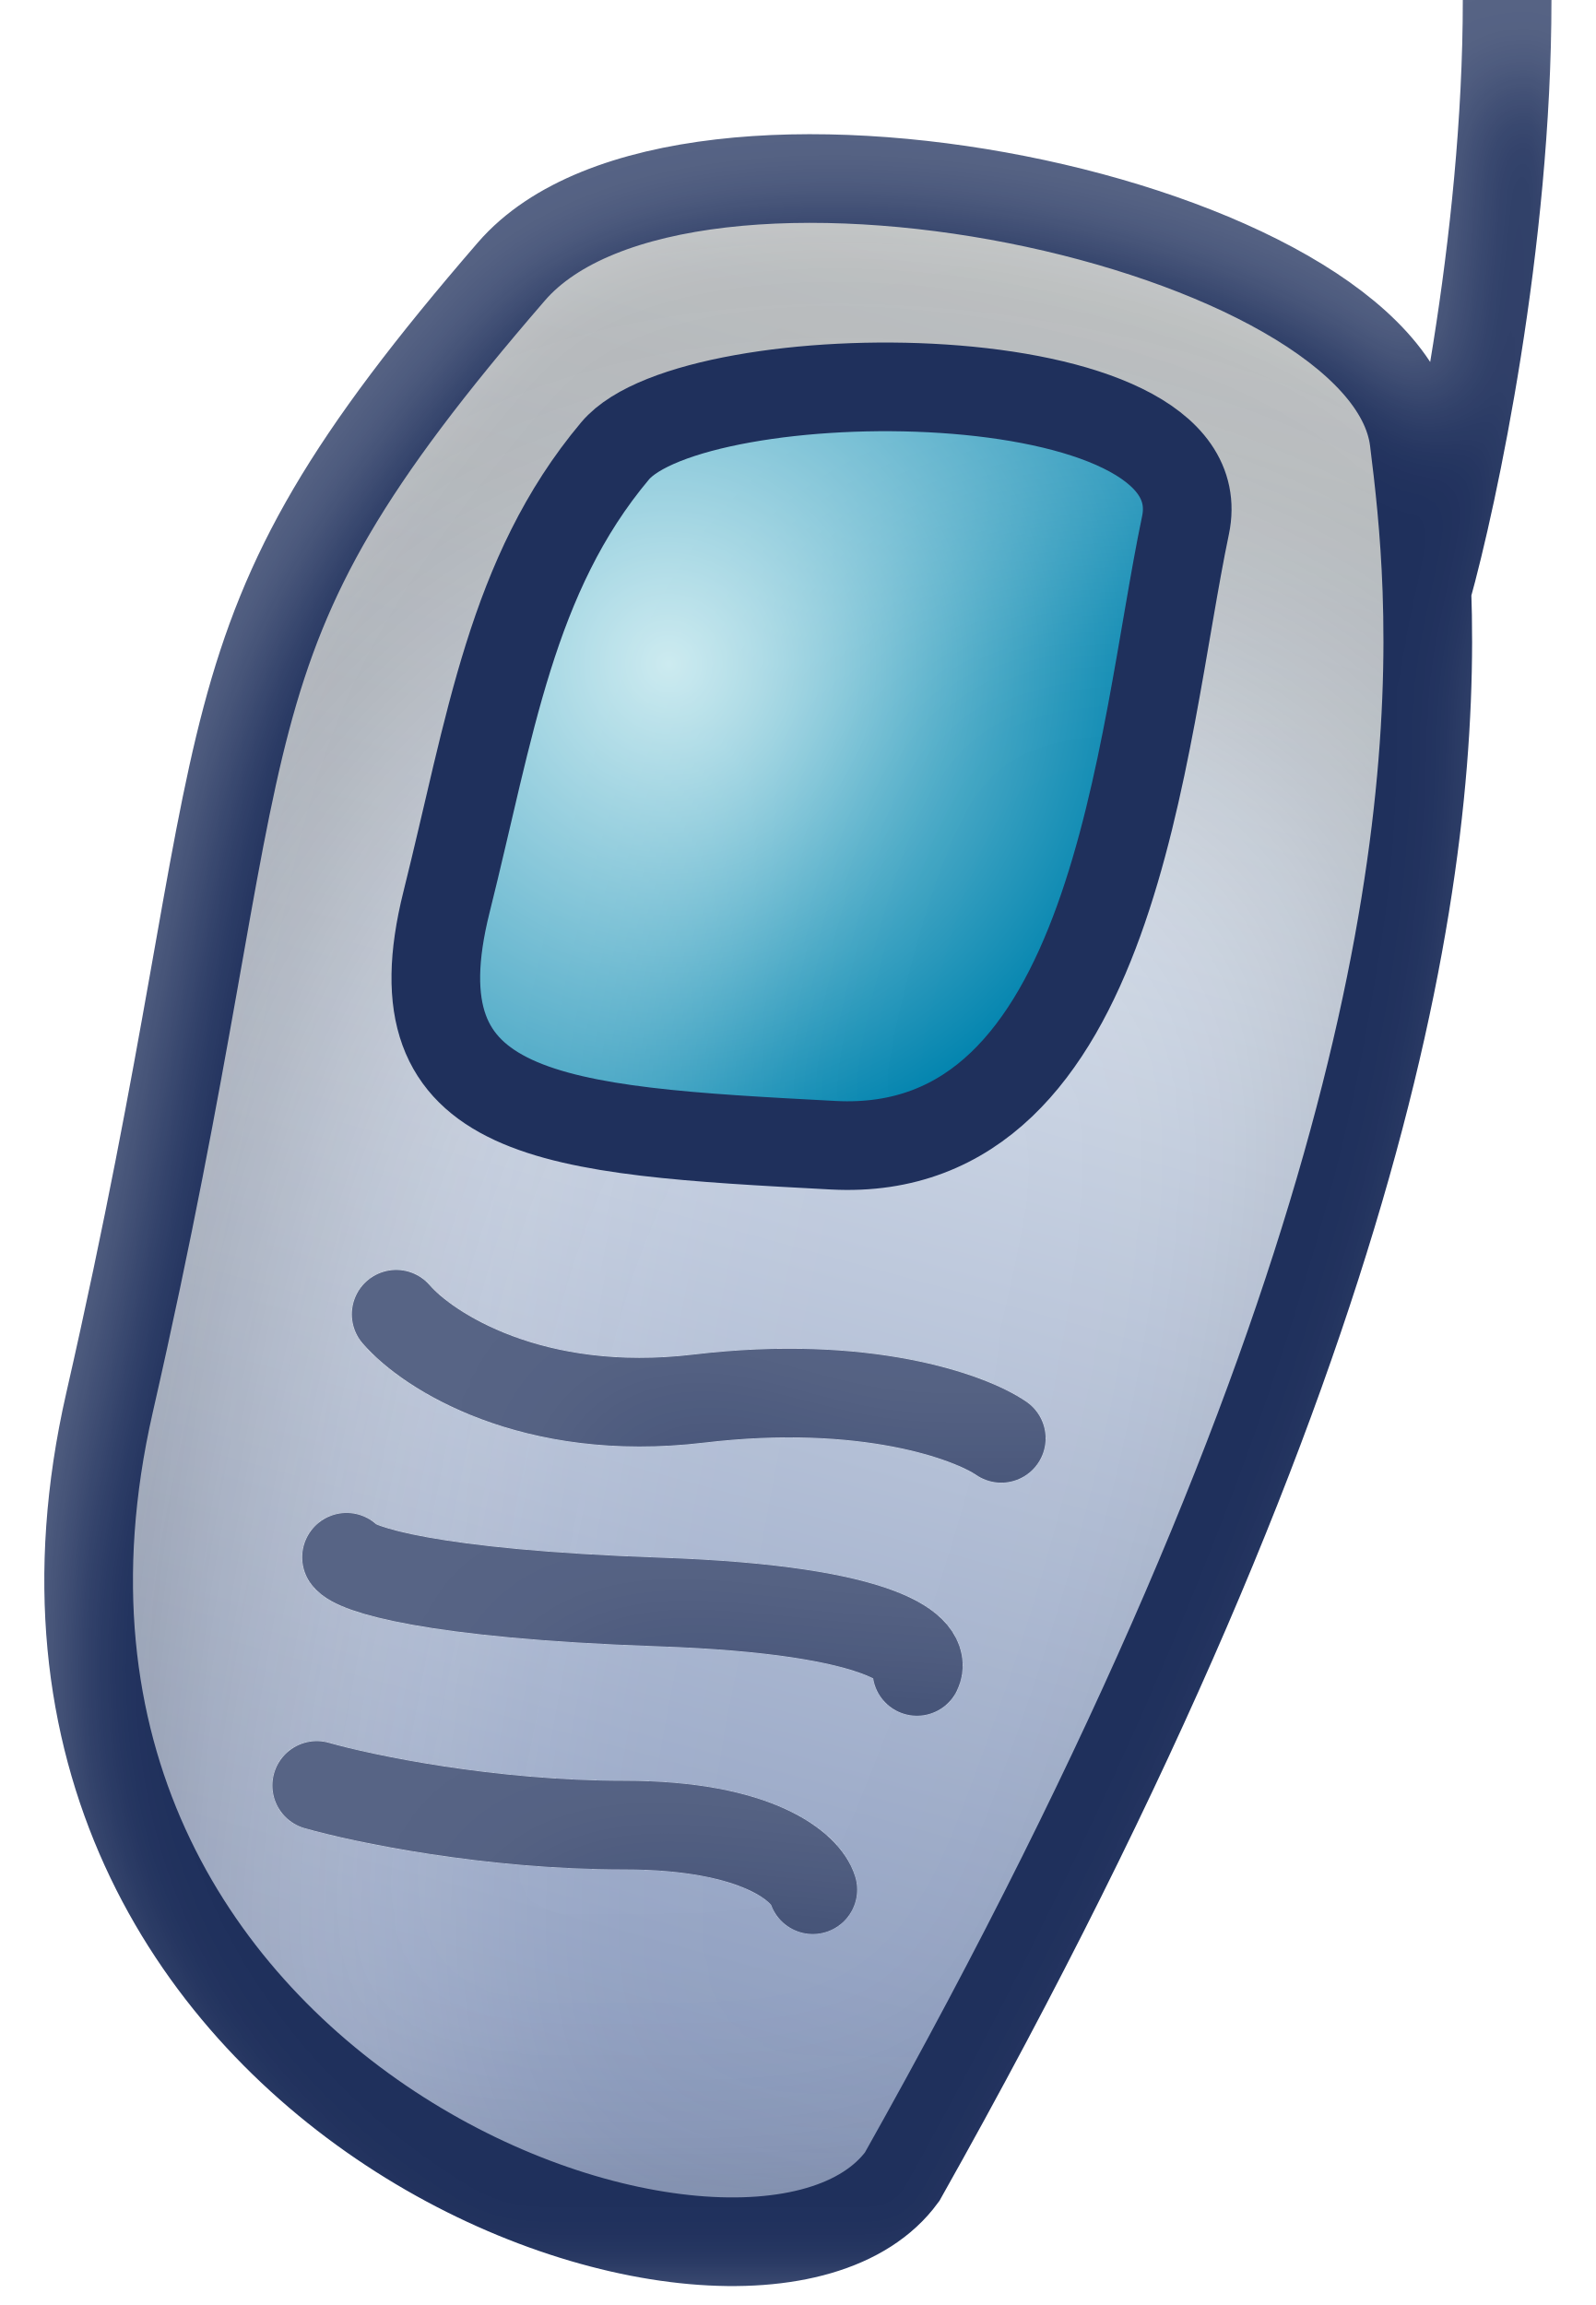
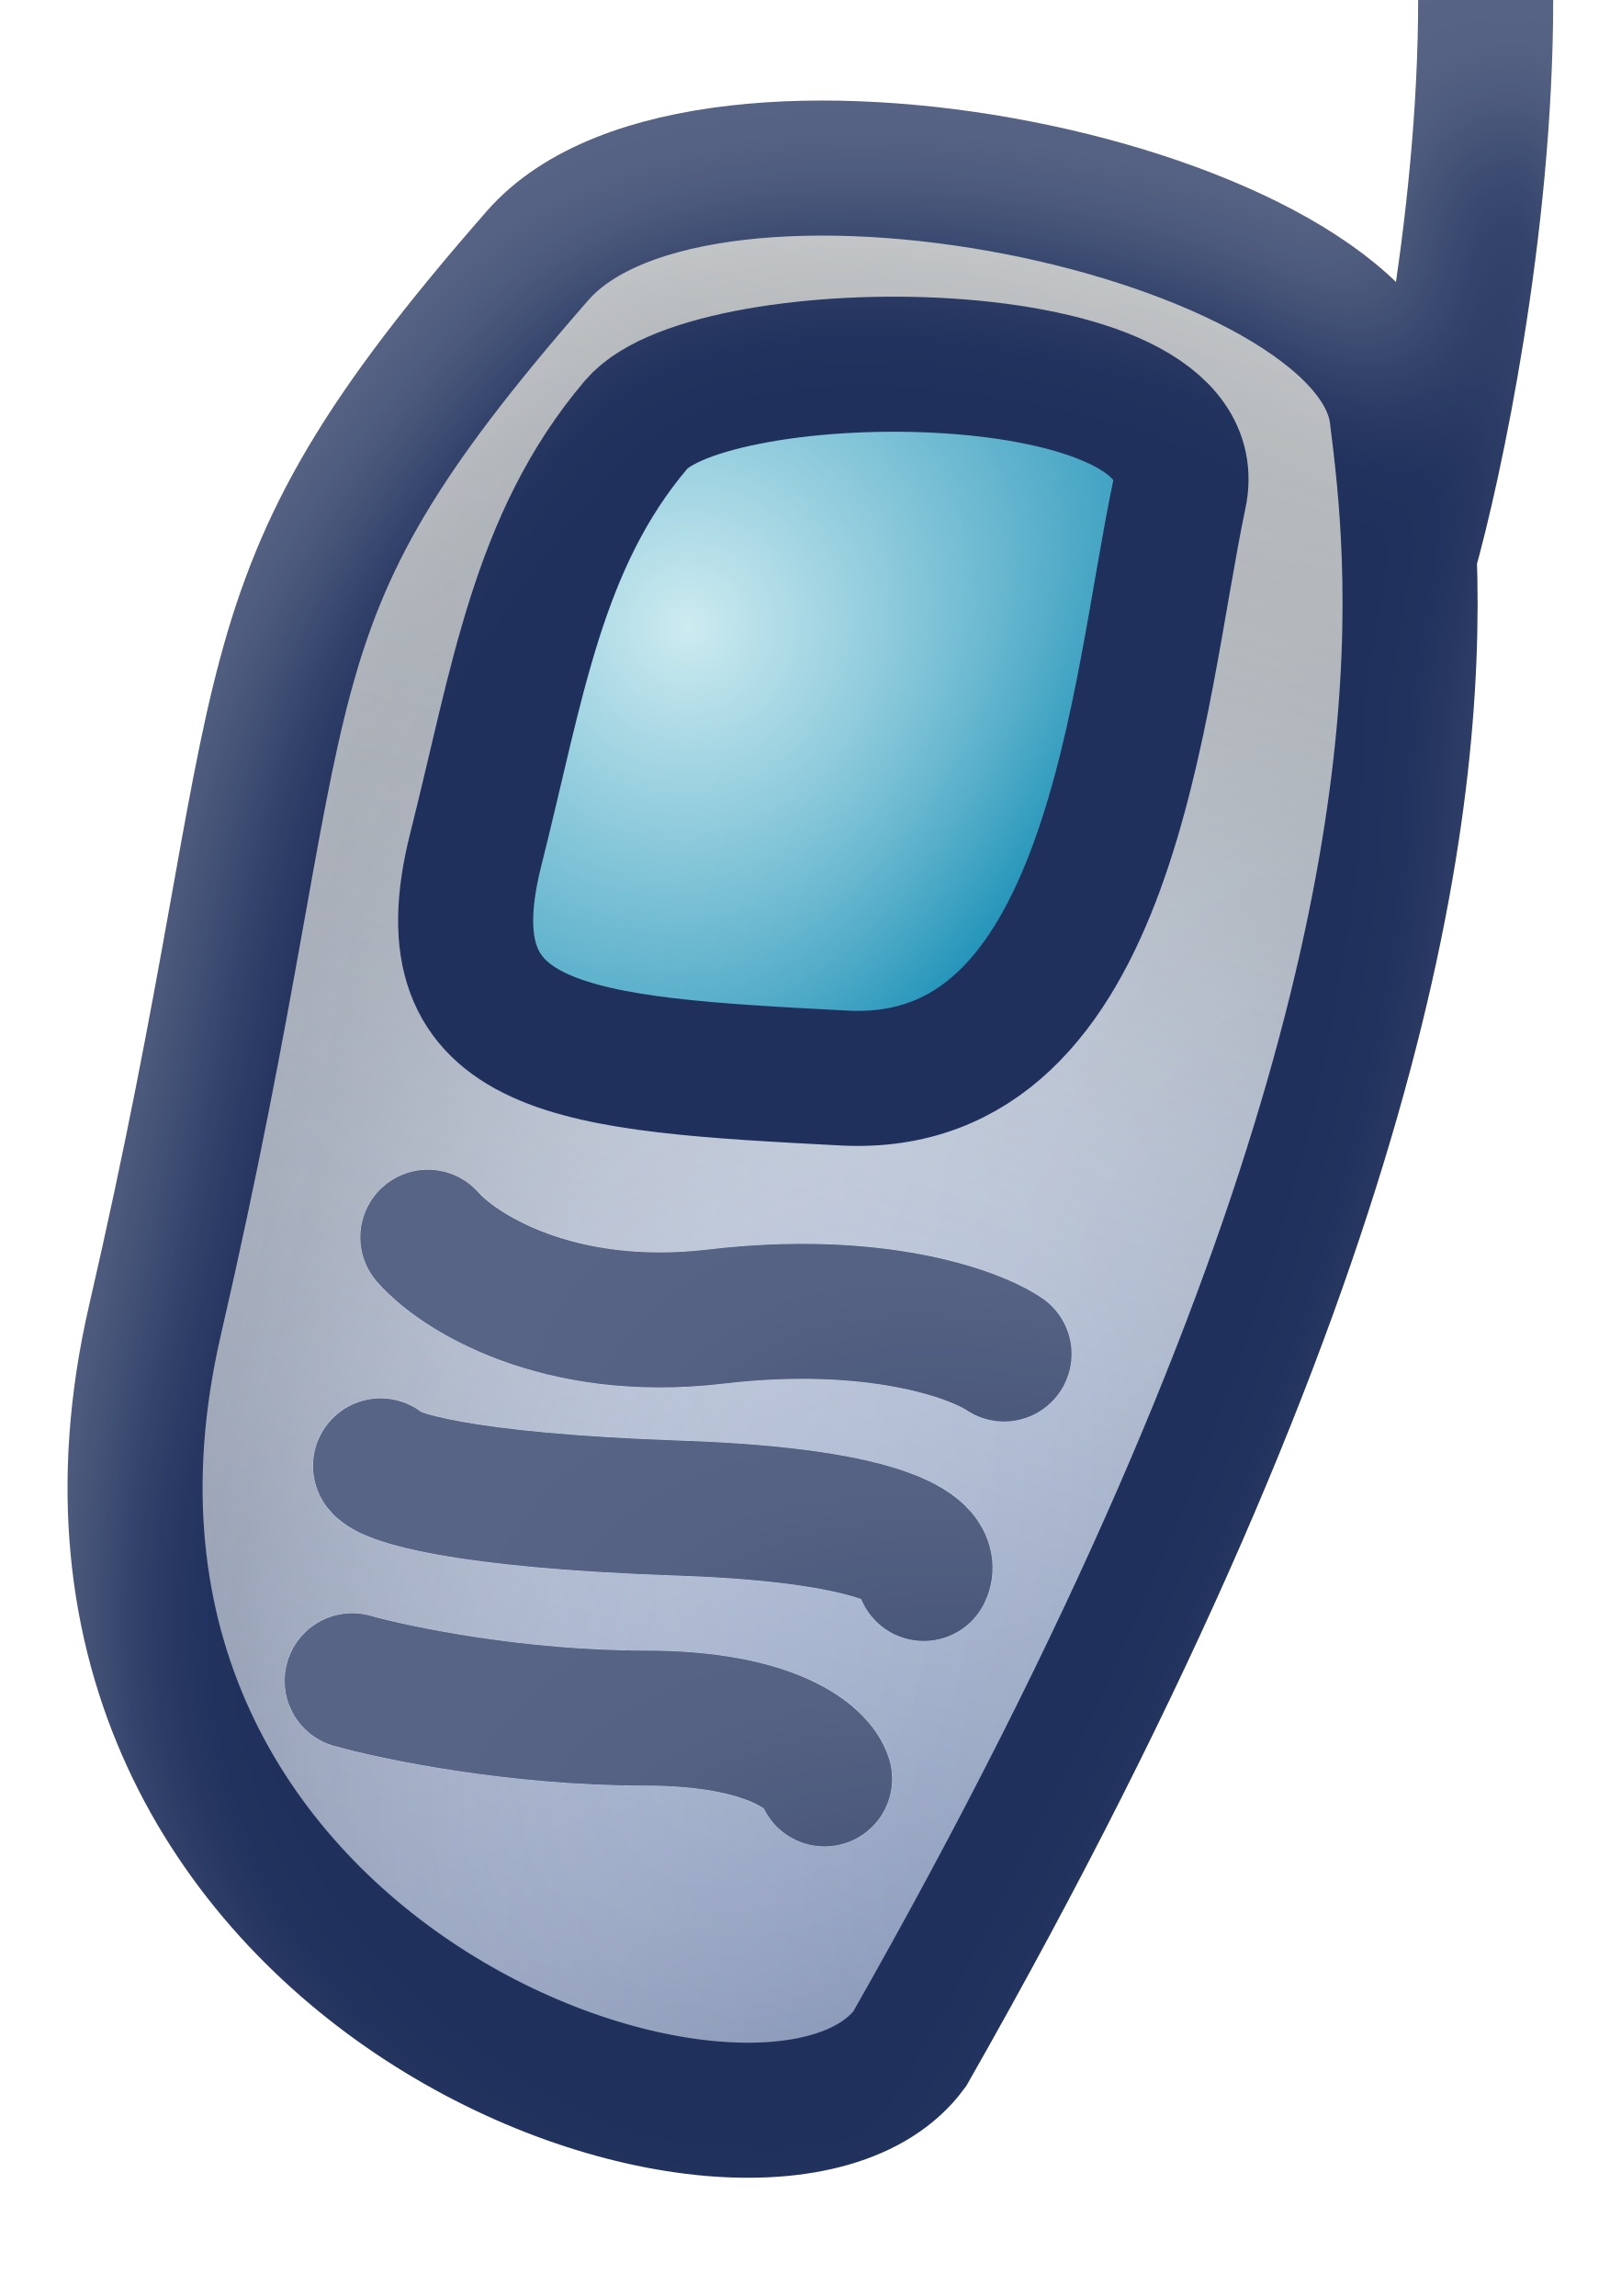
- <svg xmlns="http://www.w3.org/2000/svg" width="18" height="26" viewBox="0 0 18 26" fill="none">
+ <svg xmlns="http://www.w3.org/2000/svg" width="12" height="17" viewBox="0 0 12 17" fill="none">
  <g filter="url(#filter0_i_48_37)">
    <g filter="url(#filter1_ii_48_37)">
-       <path d="M15.95 4.966C15.639 2.503 7.703 0.824 5.768 3.063C2.043 7.372 3.036 7.932 1.235 15.823C-0.565 23.713 8.499 26.847 10.176 24.553C15.539 15.02 16.201 9.651 16.095 6.657C16.071 5.978 16.007 5.421 15.95 4.966Z" fill="url(#paint0_linear_48_37)" />
+       <path d="M10.343 3.068C10.149 1.547 5.189 0.509 3.98 1.893C1.652 4.555 2.272 4.901 1.147 9.777C0.022 14.653 5.687 16.589 6.735 15.171C10.087 9.281 10.501 5.963 10.434 4.114C10.419 3.694 10.379 3.35 10.343 3.068Z" fill="url(#paint0_linear_48_37)" />
    </g>
-     <path d="M16.095 6.657C16.071 5.978 16.007 5.421 15.95 4.966C15.639 2.503 7.703 0.824 5.768 3.063C2.043 7.372 3.036 7.932 1.235 15.823C-0.565 23.713 8.499 26.847 10.176 24.553C15.539 15.02 16.201 9.651 16.095 6.657ZM16.095 6.657C16.397 5.576 17 2.73 17 0" stroke="#1F305C" />
+     <path d="M10.434 4.114C10.419 3.694 10.379 3.35 10.343 3.068C10.149 1.547 5.189 0.509 3.98 1.893C1.652 4.555 2.272 4.901 1.147 9.777C0.022 14.653 5.687 16.589 6.735 15.171C10.087 9.281 10.501 5.963 10.434 4.114ZM10.434 4.114C10.623 3.445 11 1.687 11 0" stroke="#1F305C" />
    <g filter="url(#filter2_i_48_37)">
-       <path d="M3.909 17.566C4.002 17.697 4.838 17.98 7.434 18.07C10.029 18.159 10.454 18.629 10.343 18.853" stroke="#1F305C" stroke-linecap="round" />
+       <path d="M2.818 10.854C2.876 10.935 3.399 11.11 5.021 11.166C6.643 11.221 6.909 11.511 6.839 11.65" stroke="#1F305C" stroke-linecap="round" />
    </g>
    <g filter="url(#filter3_i_48_37)">
-       <path d="M3.573 20.14C4.096 20.289 5.52 20.587 7.042 20.587C8.564 20.587 9.093 21.072 9.168 21.315" stroke="#1F305C" stroke-linecap="round" />
+       <path d="M2.608 12.445C2.935 12.537 3.825 12.721 4.776 12.721C5.727 12.721 6.058 13.021 6.105 13.171" stroke="#1F305C" stroke-linecap="round" />
    </g>
    <g filter="url(#filter4_i_48_37)">
-       <path d="M4.469 14.825C4.823 15.236 6.002 16 7.881 15.776C9.761 15.553 10.94 15.981 11.294 16.224" stroke="#1F305C" stroke-linecap="round" />
+       <path d="M3.168 9.161C3.389 9.414 4.126 9.887 5.301 9.748C6.476 9.61 7.212 9.875 7.434 10.025" stroke="#1F305C" stroke-linecap="round" />
    </g>
    <g filter="url(#filter5_i_48_37)">
-       <path d="M13.372 5.925C13.775 4 7.831 4.023 6.938 5.086C5.764 6.484 5.529 8.207 5.036 10.177C4.421 12.638 6.211 12.75 9.4 12.918C12.589 13.086 12.868 8.33 13.372 5.925Z" fill="url(#paint1_radial_48_37)" />
+       <path d="M8.732 3.661C8.984 2.472 5.27 2.486 4.711 3.143C3.977 4.007 3.83 5.071 3.523 6.288C3.138 7.809 4.257 7.878 6.25 7.982C8.243 8.086 8.418 5.147 8.732 3.661Z" fill="url(#paint1_radial_48_37)" />
    </g>
-     <path d="M13.372 5.925C13.775 4 7.831 4.023 6.938 5.086C5.764 6.484 5.529 8.207 5.036 10.177C4.421 12.638 6.211 12.75 9.4 12.918C12.589 13.086 12.868 8.33 13.372 5.925Z" stroke="#1F305C" stroke-linecap="round" />
+     <path d="M8.732 3.661C8.984 2.472 5.27 2.486 4.711 3.143C3.977 4.007 3.83 5.071 3.523 6.288C3.138 7.809 4.257 7.878 6.25 7.982C8.243 8.086 8.418 5.147 8.732 3.661Z" stroke="#1F305C" stroke-linecap="round" />
  </g>
  <defs>
-     <filter id="filter0_i_48_37" x="0.5" y="0" width="17.25" height="26.786" filterUnits="userSpaceOnUse" color-interpolation-filters="sRGB">
+     <filter id="filter0_i_48_37" x="0.5" y="0" width="11.251" height="17.125" filterUnits="userSpaceOnUse" color-interpolation-filters="sRGB">
      <feFlood flood-opacity="0" result="BackgroundImageFix" />
      <feBlend mode="normal" in="SourceGraphic" in2="BackgroundImageFix" result="shape" />
      <feColorMatrix in="SourceAlpha" type="matrix" values="0 0 0 0 0 0 0 0 0 0 0 0 0 0 0 0 0 0 127 0" result="hardAlpha" />
      <feOffset dx="0.25" dy="1" />
      <feGaussianBlur stdDeviation="0.5" />
      <feComposite in2="hardAlpha" operator="arithmetic" k2="-1" k3="1" />
      <feColorMatrix type="matrix" values="0 0 0 0 1 0 0 0 0 1 0 0 0 0 1 0 0 0 0.25 0" />
      <feBlend mode="normal" in2="shape" result="effect1_innerShadow_48_37" />
    </filter>
-     <filter id="filter1_ii_48_37" x="0.5" y="0" width="20" height="29.786" filterUnits="userSpaceOnUse" color-interpolation-filters="sRGB">
+     <filter id="filter1_ii_48_37" x="0.5" y="0" width="14.001" height="20.125" filterUnits="userSpaceOnUse" color-interpolation-filters="sRGB">
      <feFlood flood-opacity="0" result="BackgroundImageFix" />
      <feBlend mode="normal" in="SourceGraphic" in2="BackgroundImageFix" result="shape" />
      <feColorMatrix in="SourceAlpha" type="matrix" values="0 0 0 0 0 0 0 0 0 0 0 0 0 0 0 0 0 0 127 0" result="hardAlpha" />
      <feOffset dx="4" dy="4" />
      <feGaussianBlur stdDeviation="1.5" />
      <feComposite in2="hardAlpha" operator="arithmetic" k2="-1" k3="1" />
      <feColorMatrix type="matrix" values="0 0 0 0 1 0 0 0 0 1 0 0 0 0 1 0 0 0 0.25 0" />
      <feBlend mode="normal" in2="shape" result="effect1_innerShadow_48_37" />
      <feColorMatrix in="SourceAlpha" type="matrix" values="0 0 0 0 0 0 0 0 0 0 0 0 0 0 0 0 0 0 127 0" result="hardAlpha" />
      <feOffset dy="5" />
      <feGaussianBlur stdDeviation="2" />
      <feComposite in2="hardAlpha" operator="arithmetic" k2="-1" k3="1" />
      <feColorMatrix type="matrix" values="0 0 0 0 0 0 0 0 0 0 0 0 0 0 0 0 0 0 0.25 0" />
      <feBlend mode="normal" in2="effect1_innerShadow_48_37" result="effect2_innerShadow_48_37" />
    </filter>
-     <filter id="filter2_i_48_37" x="3.409" y="17.066" width="9.45" height="4.287" filterUnits="userSpaceOnUse" color-interpolation-filters="sRGB">
+     <filter id="filter2_i_48_37" x="2.318" y="10.354" width="7.031" height="3.795" filterUnits="userSpaceOnUse" color-interpolation-filters="sRGB">
      <feFlood flood-opacity="0" result="BackgroundImageFix" />
      <feBlend mode="normal" in="SourceGraphic" in2="BackgroundImageFix" result="shape" />
      <feColorMatrix in="SourceAlpha" type="matrix" values="0 0 0 0 0 0 0 0 0 0 0 0 0 0 0 0 0 0 127 0" result="hardAlpha" />
      <feOffset dx="3" dy="2" />
      <feGaussianBlur stdDeviation="1" />
      <feComposite in2="hardAlpha" operator="arithmetic" k2="-1" k3="1" />
      <feColorMatrix type="matrix" values="0 0 0 0 1 0 0 0 0 1 0 0 0 0 1 0 0 0 0.25 0" />
      <feBlend mode="normal" in2="shape" result="effect1_innerShadow_48_37" />
    </filter>
-     <filter id="filter3_i_48_37" x="3.073" y="19.64" width="8.595" height="4.175" filterUnits="userSpaceOnUse" color-interpolation-filters="sRGB">
+     <filter id="filter3_i_48_37" x="2.108" y="11.944" width="6.497" height="3.726" filterUnits="userSpaceOnUse" color-interpolation-filters="sRGB">
      <feFlood flood-opacity="0" result="BackgroundImageFix" />
      <feBlend mode="normal" in="SourceGraphic" in2="BackgroundImageFix" result="shape" />
      <feColorMatrix in="SourceAlpha" type="matrix" values="0 0 0 0 0 0 0 0 0 0 0 0 0 0 0 0 0 0 127 0" result="hardAlpha" />
      <feOffset dx="3" dy="2" />
      <feGaussianBlur stdDeviation="1" />
      <feComposite in2="hardAlpha" operator="arithmetic" k2="-1" k3="1" />
      <feColorMatrix type="matrix" values="0 0 0 0 1 0 0 0 0 1 0 0 0 0 1 0 0 0 0.25 0" />
      <feBlend mode="normal" in2="shape" result="effect1_innerShadow_48_37" />
    </filter>
-     <filter id="filter4_i_48_37" x="3.969" y="14.325" width="9.825" height="4.399" filterUnits="userSpaceOnUse" color-interpolation-filters="sRGB">
+     <filter id="filter4_i_48_37" x="2.668" y="8.661" width="7.266" height="3.864" filterUnits="userSpaceOnUse" color-interpolation-filters="sRGB">
      <feFlood flood-opacity="0" result="BackgroundImageFix" />
      <feBlend mode="normal" in="SourceGraphic" in2="BackgroundImageFix" result="shape" />
      <feColorMatrix in="SourceAlpha" type="matrix" values="0 0 0 0 0 0 0 0 0 0 0 0 0 0 0 0 0 0 127 0" result="hardAlpha" />
      <feOffset dx="3" dy="2" />
      <feGaussianBlur stdDeviation="1" />
      <feComposite in2="hardAlpha" operator="arithmetic" k2="-1" k3="1" />
      <feColorMatrix type="matrix" values="0 0 0 0 1 0 0 0 0 1 0 0 0 0 1 0 0 0 0.25 0" />
      <feBlend mode="normal" in2="shape" result="effect1_innerShadow_48_37" />
    </filter>
-     <filter id="filter5_i_48_37" x="4.416" y="3.864" width="11.476" height="11.558" filterUnits="userSpaceOnUse" color-interpolation-filters="sRGB">
+     <filter id="filter5_i_48_37" x="2.948" y="2.196" width="8.297" height="8.288" filterUnits="userSpaceOnUse" color-interpolation-filters="sRGB">
      <feFlood flood-opacity="0" result="BackgroundImageFix" />
      <feBlend mode="normal" in="SourceGraphic" in2="BackgroundImageFix" result="shape" />
      <feColorMatrix in="SourceAlpha" type="matrix" values="0 0 0 0 0 0 0 0 0 0 0 0 0 0 0 0 0 0 127 0" result="hardAlpha" />
      <feOffset dx="3" dy="2" />
      <feGaussianBlur stdDeviation="1" />
      <feComposite in2="hardAlpha" operator="arithmetic" k2="-1" k3="1" />
      <feColorMatrix type="matrix" values="0 0 0 0 1 0 0 0 0 1 0 0 0 0 1 0 0 0 0.25 0" />
      <feBlend mode="normal" in2="shape" result="effect1_innerShadow_48_37" />
    </filter>
-     <linearGradient id="paint0_linear_48_37" x1="11.406" y1="2.462" x2="5.14" y2="25.287" gradientUnits="userSpaceOnUse">
+     <linearGradient id="paint0_linear_48_37" x1="7.503" y1="1.521" x2="3.67" y2="15.647" gradientUnits="userSpaceOnUse">
      <stop stop-color="#F9FEFF" />
      <stop offset="1" stop-color="#8293B9" />
    </linearGradient>
-     <radialGradient id="paint1_radial_48_37" cx="0" cy="0" r="1" gradientUnits="userSpaceOnUse" gradientTransform="translate(7.54539 7.49652) rotate(73.4878) scale(5.65892 5.60409)">
+     <radialGradient id="paint1_radial_48_37" cx="0" cy="0" r="1" gradientUnits="userSpaceOnUse" gradientTransform="translate(5.09087 4.63225) rotate(73.309) scale(3.49998 3.4993)">
      <stop stop-color="#BCE4EB" />
      <stop offset="1" stop-color="#0083AE" />
    </radialGradient>
  </defs>
</svg>
